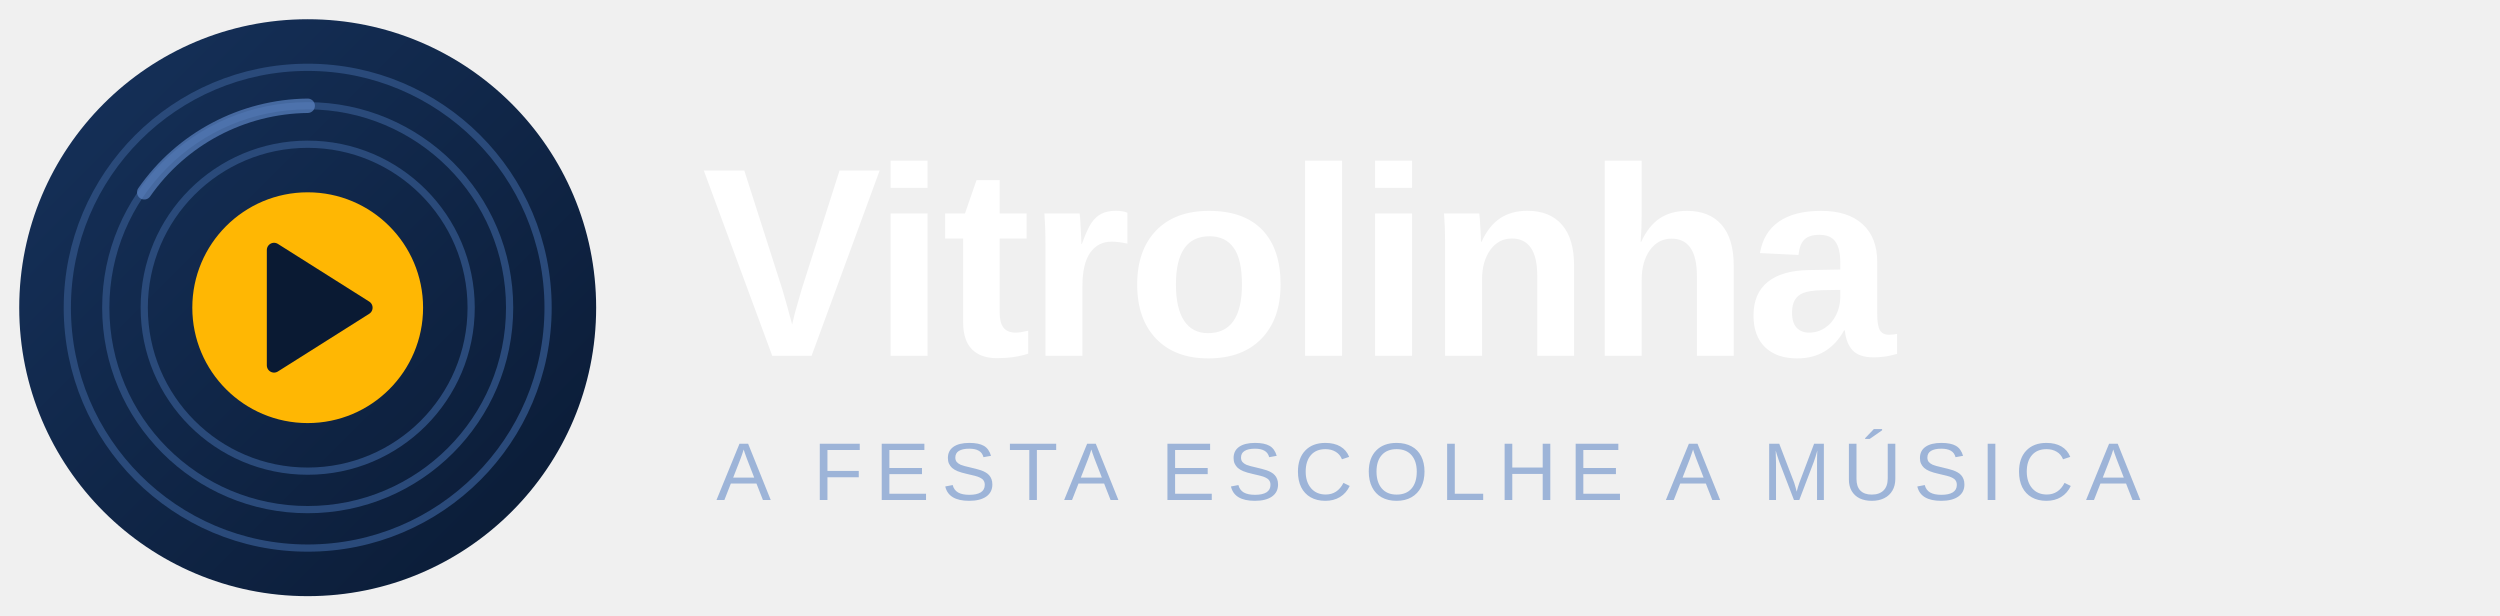
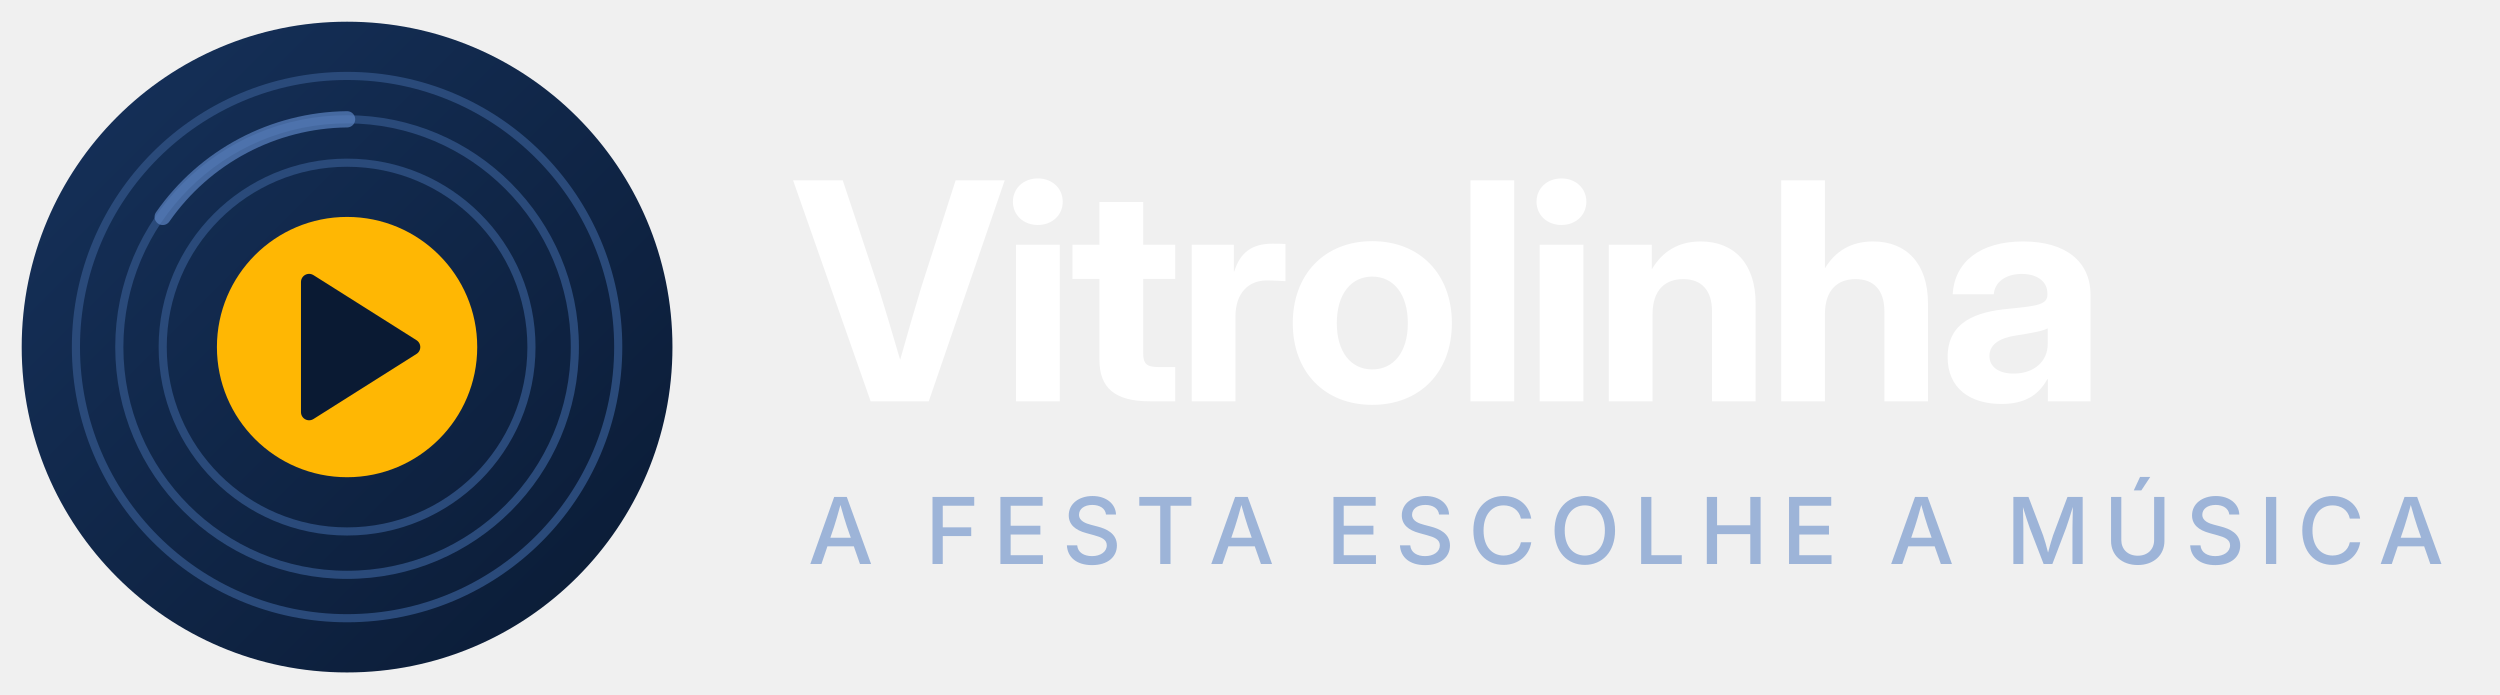
- <svg xmlns="http://www.w3.org/2000/svg" viewBox="0 0 520 128" width="520" height="128">
+ <svg xmlns="http://www.w3.org/2000/svg" role="img" aria-label="Vitrolinha" viewBox="0 0 461 128" width="461" height="128">
  <defs>
-     <linearGradient id="discologo-escuro.svg" x1="0" y1="0" x2="1" y2="1">
+     <linearGradient id="disco-escuro" x1="0" y1="0" x2="1" y2="1">
      <stop offset="0" stop-color="#16325C" />
      <stop offset="1" stop-color="#0A1A33" />
    </linearGradient>
  </defs>
-   <circle cx="64" cy="64" r="60" fill="url(#discologo-escuro.svg)" />
+   <circle cx="64" cy="64" r="60" fill="url(#disco-escuro)" />
  <circle cx="64" cy="64" r="50" fill="none" stroke="#2A4A7A" stroke-width="1.5" />
  <circle cx="64" cy="64" r="42" fill="none" stroke="#2A4A7A" stroke-width="1.5" />
  <circle cx="64" cy="64" r="34" fill="none" stroke="#2A4A7A" stroke-width="1.5" />
  <path d="M30 40 A42 42 0 0 1 64 22" fill="none" stroke="#5B83C2" stroke-width="3" stroke-linecap="round" opacity=".7" />
  <circle cx="64" cy="64" r="24" fill="#FFB703" />
  <path d="M57 52 L76 64 L57 76 Z" fill="#0A1A33" stroke="#0A1A33" stroke-width="3" stroke-linejoin="round" />
-   <text x="146" y="74" font-family="'Poppins','Montserrat','Segoe UI',Arial,sans-serif" font-size="56" font-weight="700" fill="#FFFFFF" letter-spacing="-1">Vitrolinha</text>
-   <text x="149" y="104" font-family="'Poppins','Montserrat','Segoe UI',Arial,sans-serif" font-size="17" font-weight="500" fill="#9DB4D8" letter-spacing="2.5">A FESTA ESCOLHE A MÚSICA</text>
+   <path fill="#FFFFFF" d="M160.547 74.0H171.266L185.266 33.258H176.215L169.844 53.082C168.668 56.965 167.41 61.34 165.988 66.344C164.512 61.34 163.227 56.965 161.996 53.082L155.406 33.258H146.246ZM187.355 74.0H195.422V45.125H187.355ZM191.375 41.488C194.027 41.488 195.969 39.656 195.969 37.195C195.969 34.734 194.027 32.902 191.375 32.902C188.723 32.902 186.781 34.734 186.781 37.195C186.781 39.656 188.723 41.488 191.375 41.488ZM216.707 45.125H210.801V37.25H202.734V45.125H197.758V51.441H202.734V66.344C202.734 71.594 205.66 74.0 212.004 74.0H216.707V67.684H213.617C211.43 67.684 210.801 67.055 210.801 65.086V51.441H216.707ZM219.754 74.0H227.82V58.359C227.82 54.012 230.254 51.715 233.562 51.715C234.93 51.715 236.434 51.824 237.035 51.852V44.988C236.379 44.961 235.586 44.934 234.656 44.934C230.855 44.934 228.668 46.574 227.602 50.047H227.52V45.125H219.754ZM253.043 74.656C261.82 74.656 267.727 68.641 267.727 59.59C267.727 50.539 261.82 44.469 253.043 44.469C244.293 44.469 238.387 50.539 238.387 59.59C238.387 68.641 244.293 74.656 253.043 74.656ZM253.043 68.121C249.133 68.121 246.508 64.949 246.508 59.59C246.508 54.203 249.16 51.004 253.043 51.004C256.953 51.004 259.605 54.203 259.605 59.59C259.605 64.949 256.98 68.121 253.043 68.121ZM279.223 33.258H271.156V74.0H279.223ZM283.91 74.0H291.977V45.125H283.91ZM287.93 41.488C290.582 41.488 292.523 39.656 292.523 37.195C292.523 34.734 290.582 32.902 287.93 32.902C285.277 32.902 283.336 34.734 283.336 37.195C283.336 39.656 285.277 41.488 287.93 41.488ZM304.73 57.949C304.73 53.465 307.055 51.469 310.391 51.469C313.754 51.469 315.695 53.52 315.695 57.402V74.0H323.734V55.926C323.734 48.625 319.77 44.523 313.617 44.523C309.461 44.523 306.535 46.383 304.594 49.664V45.125H296.664V74.0H304.73ZM336.516 57.949C336.516 53.465 338.84 51.469 342.176 51.469C345.539 51.469 347.48 53.52 347.48 57.402V74.0H355.52V55.926C355.52 48.625 351.555 44.523 345.402 44.523C341.328 44.523 338.457 46.301 336.516 49.473V33.258H328.449V74.0H336.516ZM369.066 74.492C373.496 74.492 375.984 72.742 377.516 69.926H377.625V74.0H385.5V54.422C385.5 48.242 380.961 44.523 373.059 44.523C365.129 44.523 360.426 48.297 360.07 54.258H367.645C367.836 52.043 369.805 50.512 372.812 50.512C375.766 50.512 377.543 51.988 377.543 54.121V54.312C377.543 56.172 375.684 56.418 370.406 56.938C364.391 57.484 359.141 59.344 359.141 65.852C359.141 71.621 363.297 74.492 369.066 74.492ZM371.309 68.887C368.602 68.887 366.852 67.684 366.852 65.633C366.852 63.336 369.039 62.27 371.801 61.859C374.398 61.449 376.668 61.066 377.598 60.547V63.445C377.598 66.562 375.191 68.887 371.309 68.887Z" />
+   <path fill="#9DB4D8" d="M149.423 104.0H151.474L152.578 100.738H157.442L158.579 104.0H160.629L156.147 91.632H153.823ZM153.117 99.161 153.806 97.119C154.113 96.172 154.495 94.886 154.977 93.118C155.466 94.869 155.84 96.131 156.172 97.119L156.886 99.161ZM171.955 104.0H173.847V98.854H179.093V97.235H173.847V93.259H179.649V91.632H171.955ZM184.474 104.0H192.31V102.373H186.366V98.563H191.845V96.944H186.366V93.259H192.26V91.632H184.474ZM201.375 104.208C204.281 104.208 205.958 102.68 205.958 100.58C205.958 98.347 203.974 97.5 202.396 97.094L201.193 96.778C200.247 96.529 198.968 96.089 198.968 94.919C198.968 93.873 199.915 93.109 201.417 93.109C202.82 93.109 203.824 93.757 203.949 94.886H205.792C205.733 92.918 203.999 91.466 201.458 91.466C198.968 91.466 197.076 92.885 197.076 95.027C197.076 96.72 198.271 97.758 200.296 98.297L201.741 98.696C203.069 99.053 204.09 99.476 204.09 100.555C204.09 101.75 202.936 102.547 201.367 102.547C199.939 102.547 198.744 101.917 198.636 100.563H196.735C196.852 102.821 198.595 104.208 201.375 104.208ZM210.084 93.259H213.944V104.0H215.845V93.259H219.688V91.632H210.084ZM223.359 104.0H225.409L226.513 100.738H231.377L232.515 104.0H234.565L230.083 91.632H227.758ZM227.053 99.161 227.742 97.119C228.049 96.172 228.431 94.886 228.912 93.118C229.402 94.869 229.775 96.131 230.107 97.119L230.821 99.161ZM245.89 104.0H253.726V102.373H247.783V98.563H253.261V96.944H247.783V93.259H253.676V91.632H245.89ZM262.792 104.208C265.697 104.208 267.374 102.68 267.374 100.58C267.374 98.347 265.39 97.5 263.813 97.094L262.609 96.778C261.663 96.529 260.385 96.089 260.385 94.919C260.385 93.873 261.331 93.109 262.833 93.109C264.236 93.109 265.241 93.757 265.365 94.886H267.208C267.15 92.918 265.415 91.466 262.875 91.466C260.385 91.466 258.492 92.885 258.492 95.027C258.492 96.72 259.688 97.758 261.713 98.297L263.157 98.696C264.485 99.053 265.506 99.476 265.506 100.555C265.506 101.75 264.353 102.547 262.784 102.547C261.356 102.547 260.161 101.917 260.053 100.563H258.152C258.268 102.821 260.011 104.208 262.792 104.208ZM277.262 104.166C279.993 104.166 281.985 102.439 282.367 99.991H280.458C280.142 101.568 278.822 102.439 277.278 102.439C275.162 102.439 273.568 100.829 273.568 97.824C273.568 94.836 275.153 93.192 277.278 93.192C278.822 93.192 280.142 94.056 280.458 95.633H282.358C281.943 93.01 279.868 91.466 277.262 91.466C274.058 91.466 271.692 93.856 271.692 97.824C271.692 101.775 274.049 104.166 277.262 104.166ZM292.246 104.166C295.45 104.166 297.816 101.775 297.816 97.824C297.816 93.856 295.45 91.466 292.246 91.466C289.034 91.466 286.66 93.856 286.66 97.824C286.66 101.775 289.034 104.166 292.246 104.166ZM292.246 102.439C290.121 102.439 288.536 100.812 288.536 97.824C288.536 94.828 290.121 93.192 292.246 93.192C294.354 93.192 295.94 94.819 295.94 97.824C295.94 100.812 294.354 102.439 292.246 102.439ZM302.624 104.0H310.119V102.373H304.516V91.632H302.624ZM314.736 104.0H316.628V98.488H322.754V104.0H324.655V91.632H322.754V96.861H316.628V91.632H314.736ZM329.895 104.0H337.73V102.373H331.787V98.563H337.266V96.944H331.787V93.259H337.681V91.632H329.895ZM348.732 104.0H350.782L351.886 100.738H356.75L357.888 104.0H359.938L355.456 91.632H353.131ZM352.426 99.161 353.115 97.119C353.422 96.172 353.804 94.886 354.285 93.118C354.775 94.869 355.148 96.131 355.48 97.119L356.194 99.161ZM371.263 104.0H373.106V97.343C373.106 96.396 373.064 94.811 373.031 93.516C373.504 95.043 373.994 96.596 374.276 97.343L376.841 104.0H378.46L380.992 97.343C381.274 96.571 381.789 94.977 382.229 93.475C382.204 94.853 382.162 96.43 382.162 97.343V104.0H384.046V91.632H381.241L378.584 98.729C378.344 99.41 377.954 100.788 377.663 101.892C377.381 100.763 376.991 99.393 376.75 98.729L374.052 91.632H371.263ZM394.208 104.191C397.163 104.191 399.122 102.348 399.122 99.75V91.632H397.221V99.592C397.221 101.261 396.067 102.473 394.208 102.473C392.34 102.473 391.17 101.261 391.17 99.592V91.632H389.277V99.75C389.277 102.348 391.228 104.191 394.208 104.191ZM393.469 90.428H394.864L396.507 87.946H394.623ZM408.512 104.208C411.417 104.208 413.094 102.68 413.094 100.58C413.094 98.347 411.11 97.5 409.533 97.094L408.329 96.778C407.383 96.529 406.104 96.089 406.104 94.919C406.104 93.873 407.051 93.109 408.553 93.109C409.956 93.109 410.96 93.757 411.085 94.886H412.928C412.87 92.918 411.135 91.466 408.595 91.466C406.104 91.466 404.212 92.885 404.212 95.027C404.212 96.72 405.407 97.758 407.433 98.297L408.877 98.696C410.205 99.053 411.226 99.476 411.226 100.555C411.226 101.75 410.072 102.547 408.503 102.547C407.076 102.547 405.88 101.917 405.772 100.563H403.872C403.988 102.821 405.731 104.208 408.512 104.208ZM419.736 91.632H417.843V104.0H419.736ZM430.113 104.166C432.844 104.166 434.836 102.439 435.218 99.991H433.309C432.994 101.568 431.674 102.439 430.13 102.439C428.013 102.439 426.419 100.829 426.419 97.824C426.419 94.836 428.005 93.192 430.13 93.192C431.674 93.192 432.994 94.056 433.309 95.633H435.21C434.795 93.01 432.72 91.466 430.113 91.466C426.909 91.466 424.543 93.856 424.543 97.824C424.543 101.775 426.901 104.166 430.113 104.166ZM438.997 104.0H441.047L442.151 100.738H447.015L448.152 104.0H450.203L445.72 91.632H443.396ZM442.69 99.161 443.379 97.119C443.687 96.172 444.068 94.886 444.55 93.118C445.04 94.869 445.413 96.131 445.745 97.119L446.459 99.161Z" />
</svg>
